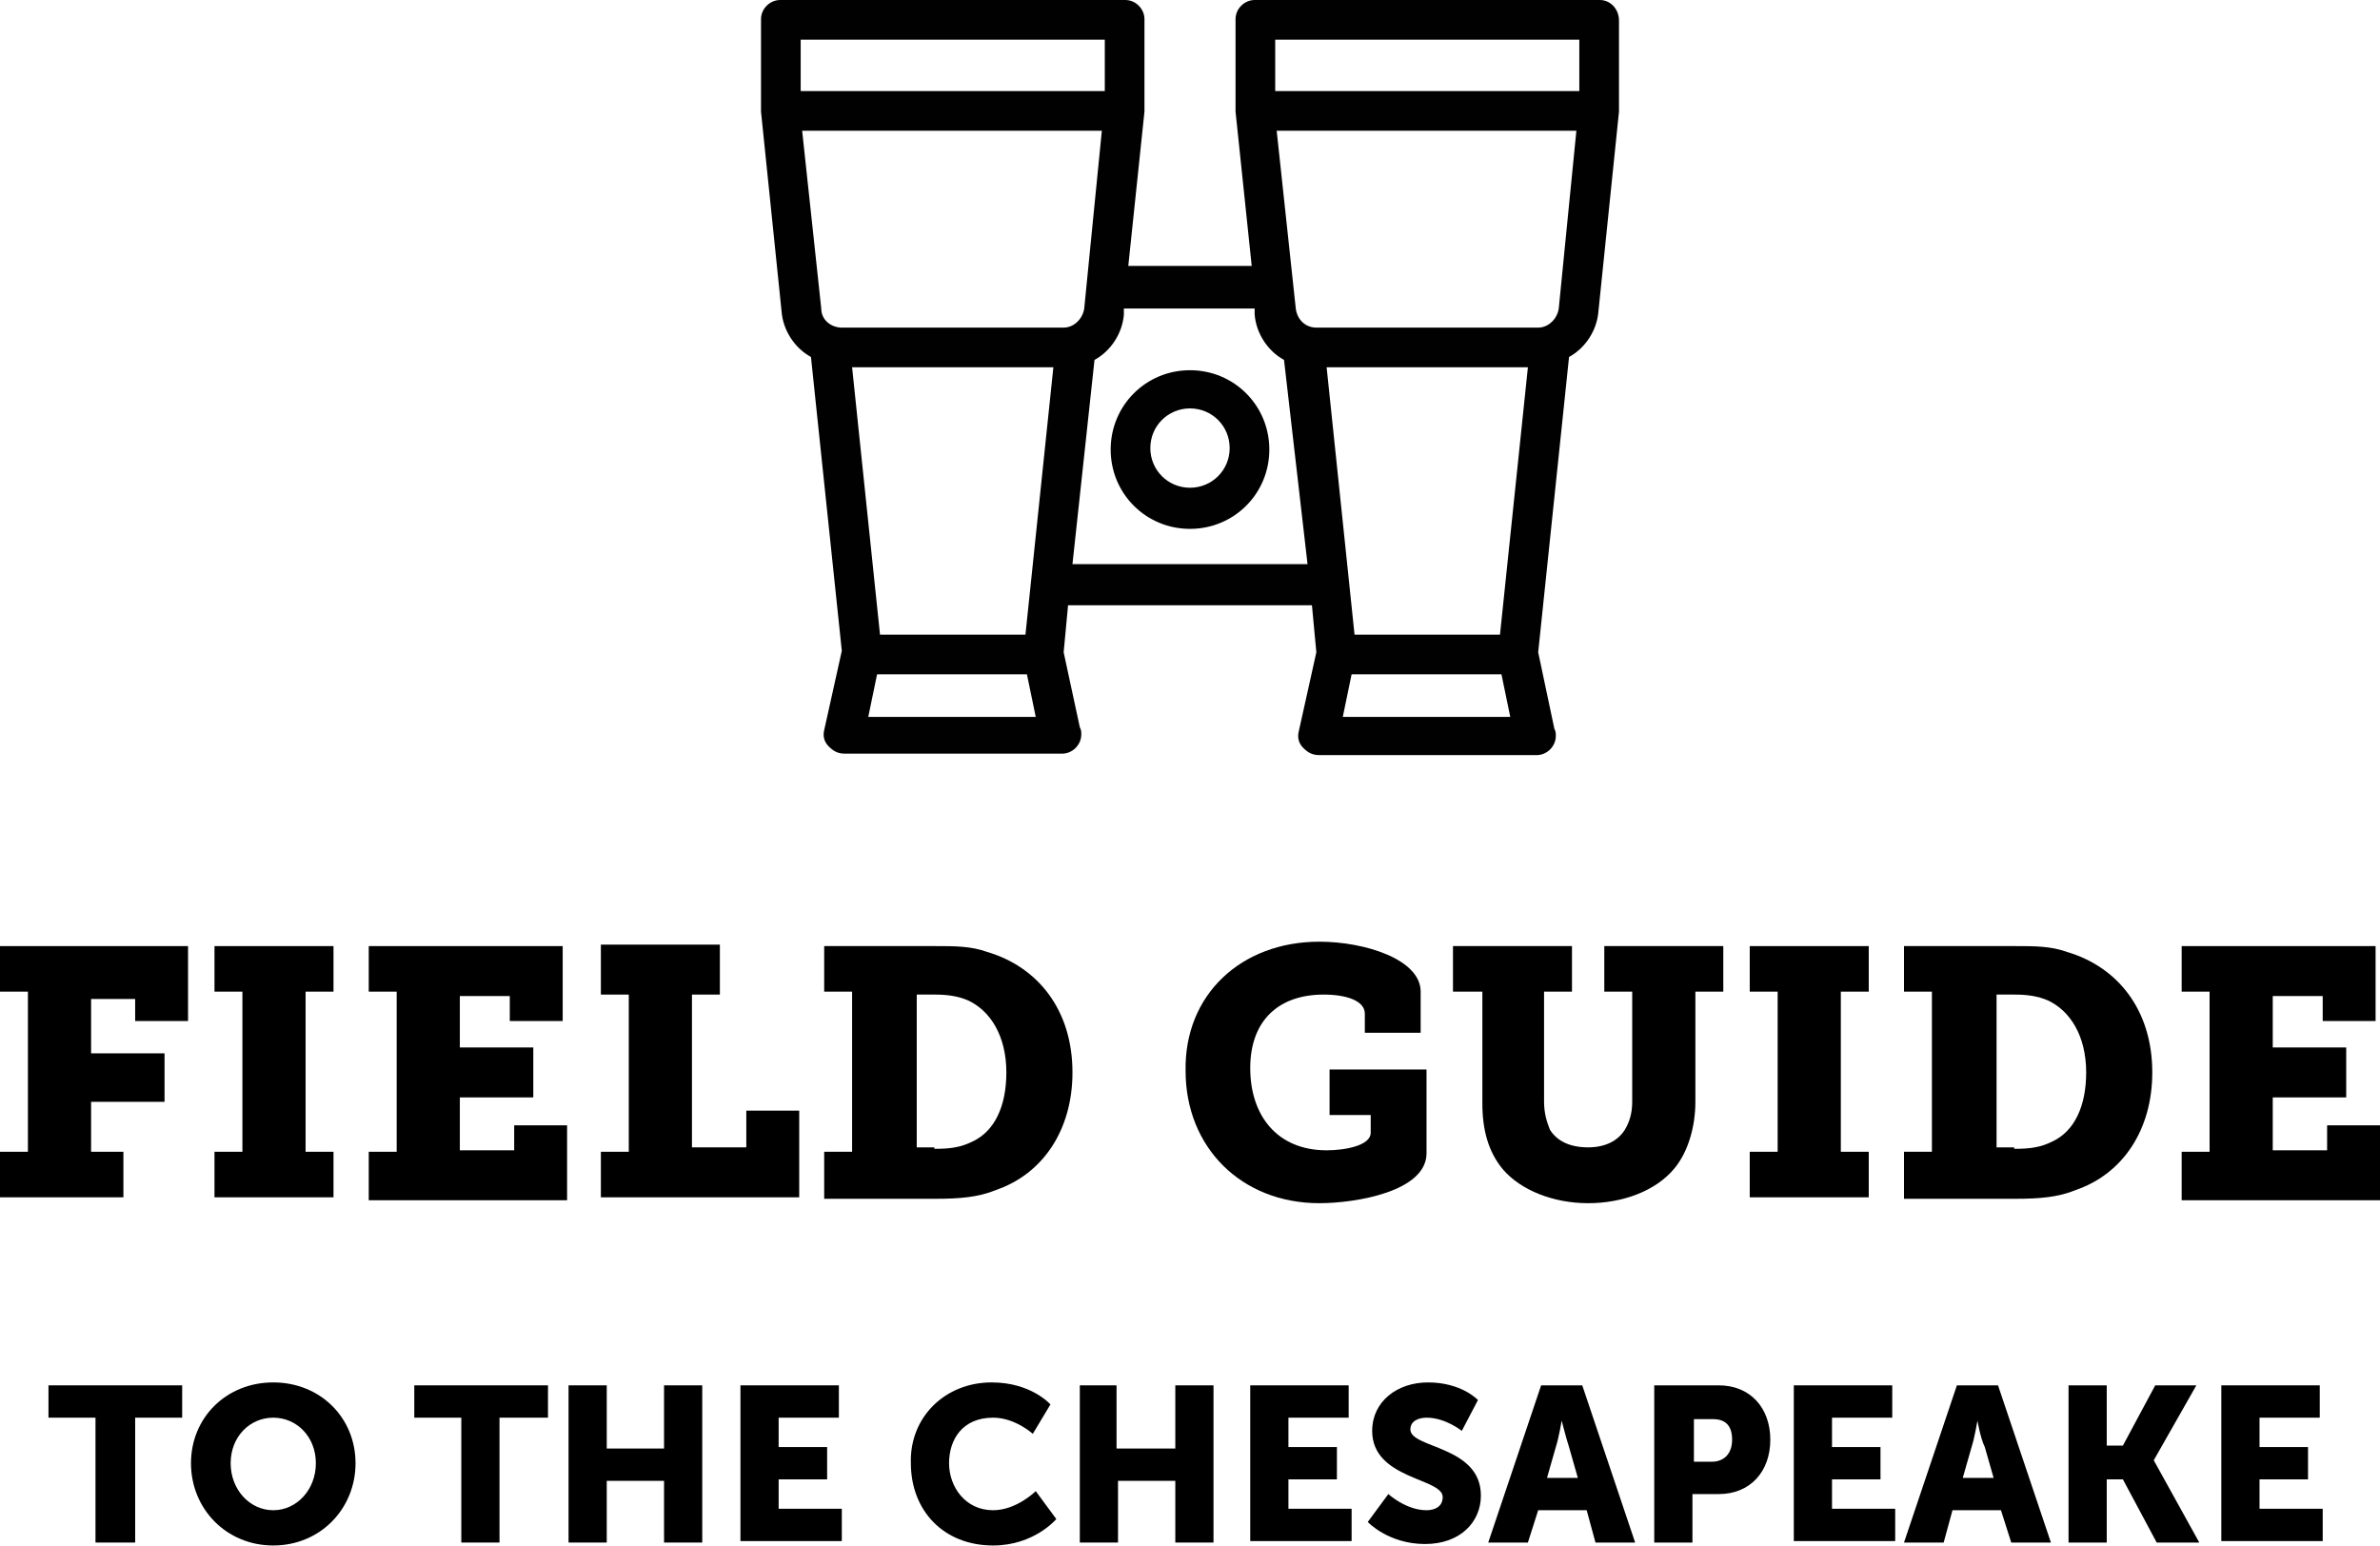
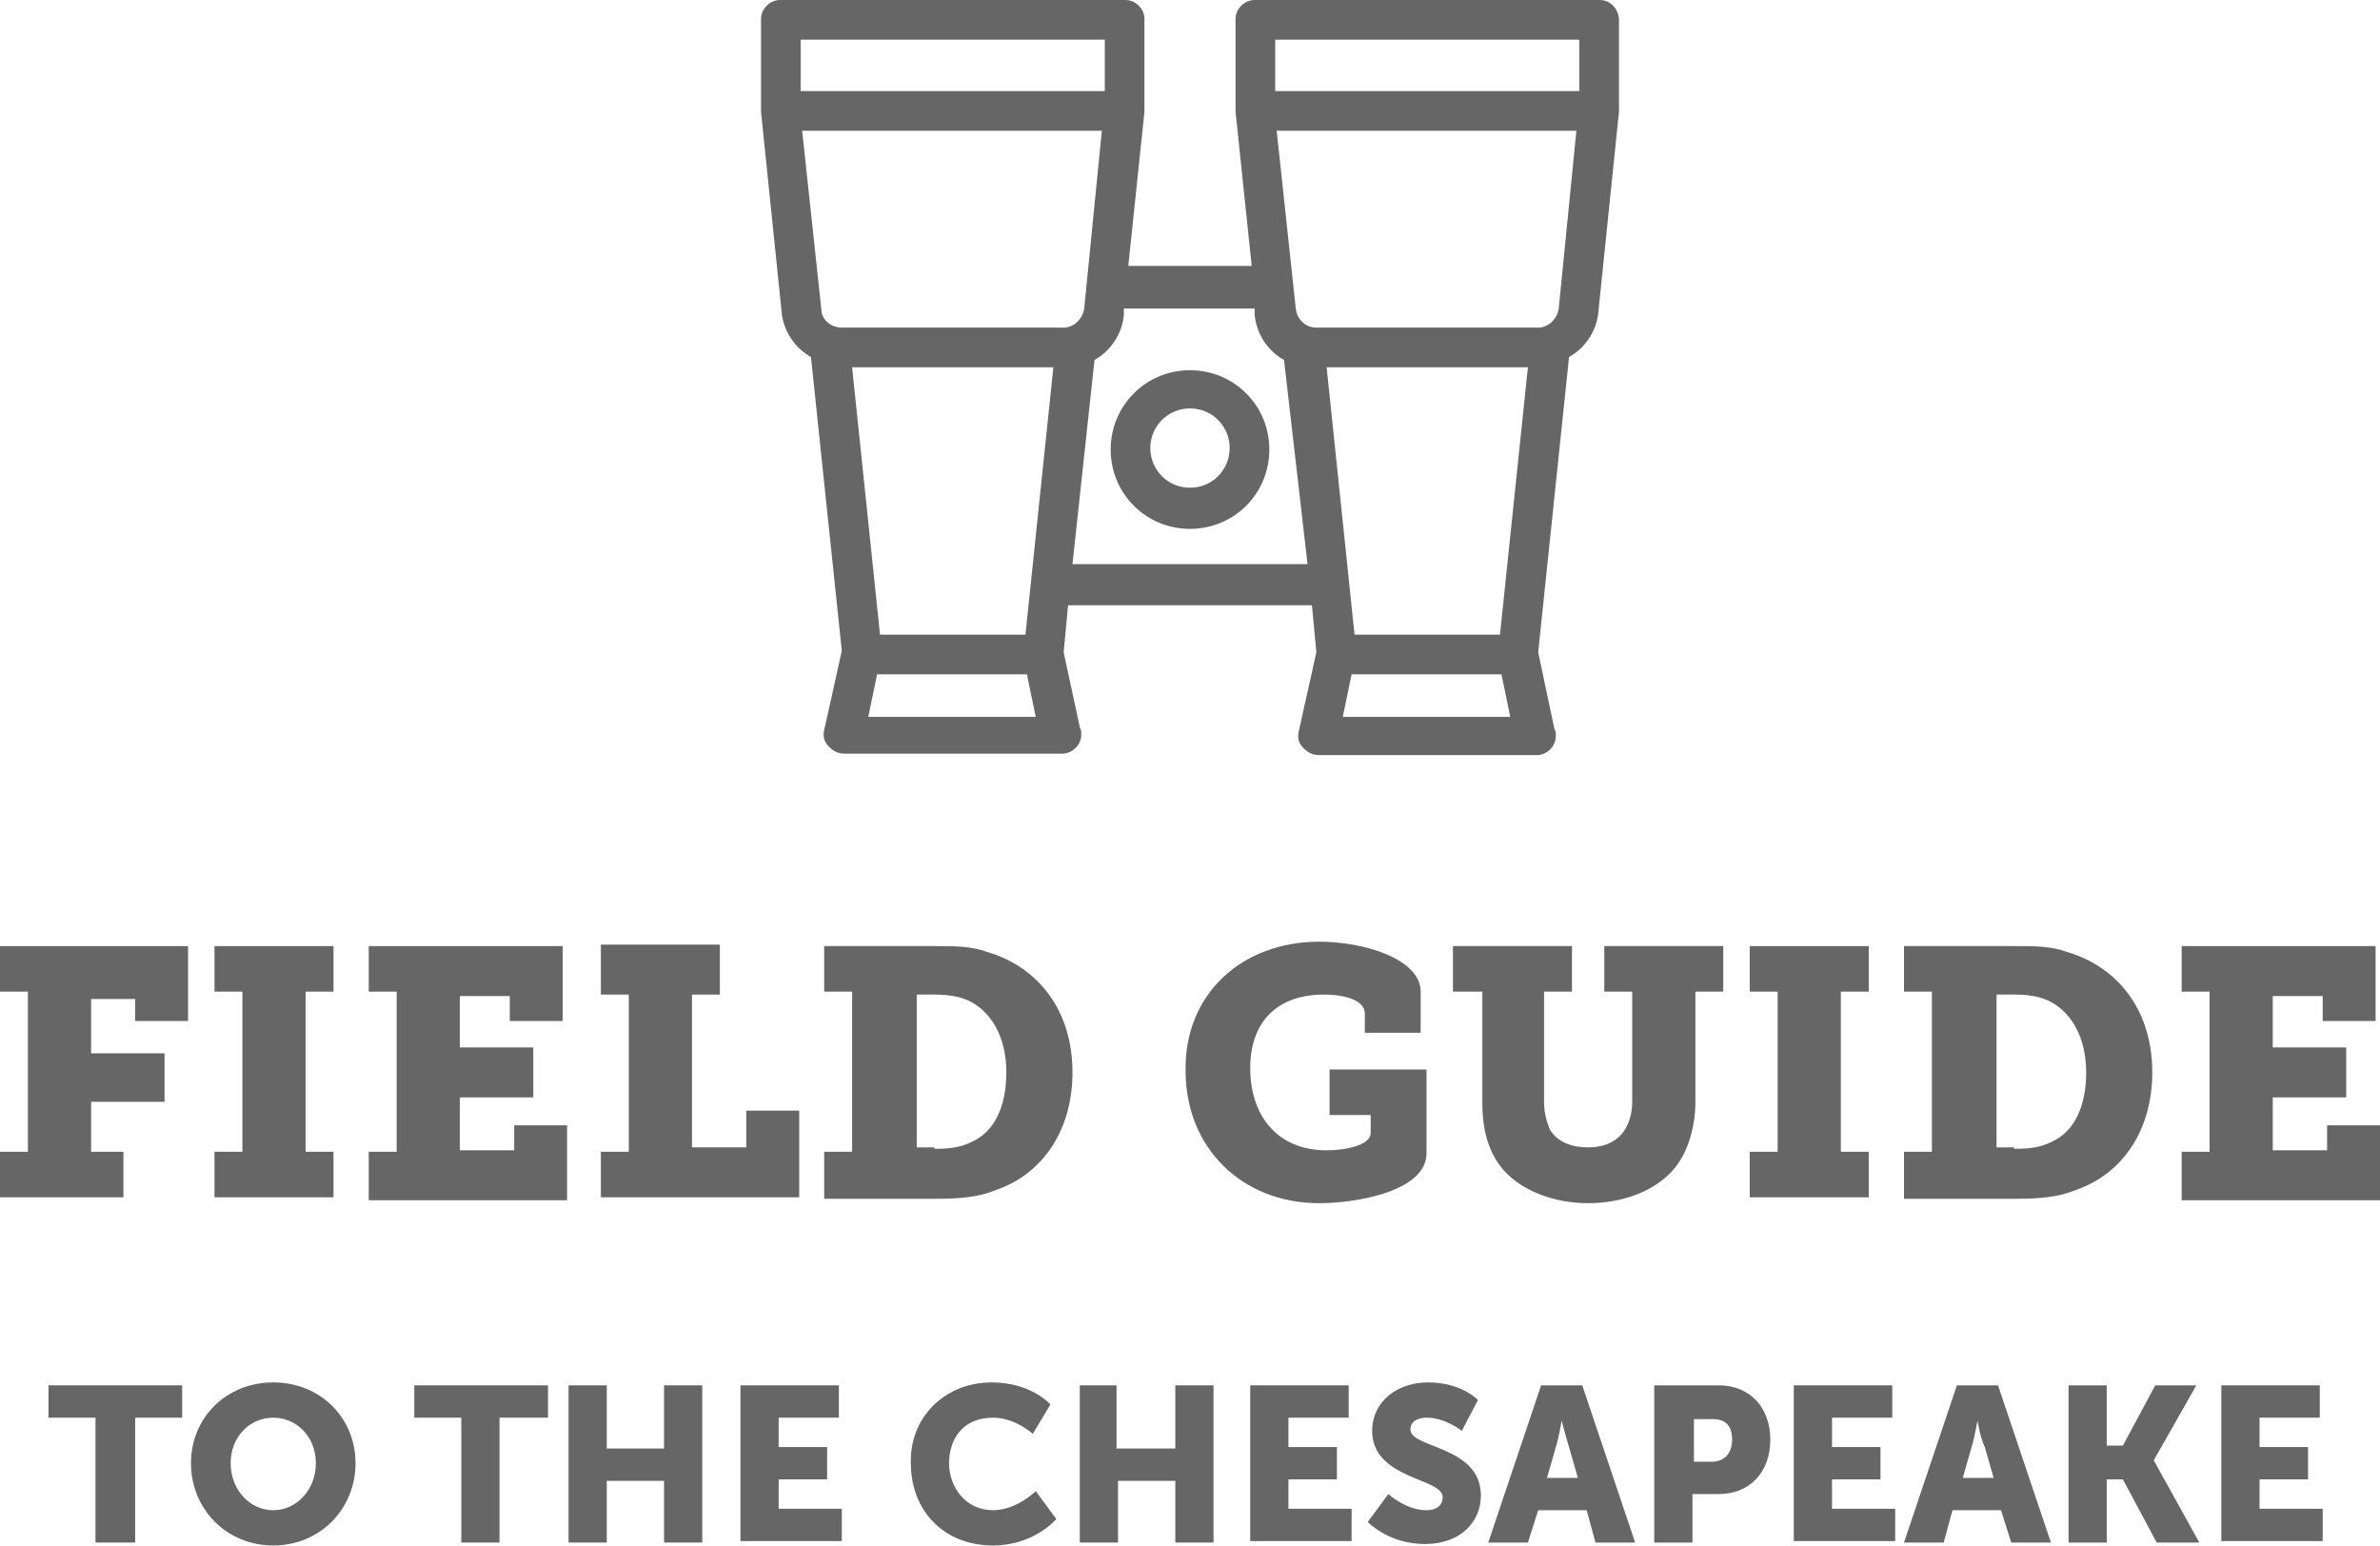
- <svg xmlns="http://www.w3.org/2000/svg" version="1.1" id="Layer_1" x="0px" y="0px" viewBox="0 0 162 105.2" enable-background="new 0 0 162 105.2" xml:space="preserve">
+ <svg xmlns="http://www.w3.org/2000/svg" version="1.1" id="Layer_1" x="0px" y="0px" viewBox="0 0 162 105.2" enable-background="new 0 0 162 105.2" fill="#666" xml:space="preserve">
  <g>
-     <path fill="#010101" d="M108.9 0H85.4c-0.7 0-1.3 0.6-1.3 1.3v6.2c0 0 0 0.1 0 0.1l1.1 10.5h-8.4l1.1-10.5c0 0 0-0.1 0-0.1V1.3 c0-0.7-0.6-1.3-1.3-1.3H53.1c-0.7 0-1.3 0.6-1.3 1.3v6.2c0 0 0 0.1 0 0.1l1.4 13.6c0.1 1.3 0.9 2.5 2 3.1l2.1 20l-1.2 5.4 c-0.1 0.4 0 0.8 0.3 1.1c0.3 0.3 0.6 0.5 1.1 0.5h14.8c0 0 0 0 0 0c0.7 0 1.3-0.6 1.3-1.3c0-0.2 0-0.3-0.1-0.5l-1.1-5.1l0.3-3.2 h16.6l0.3 3.2l-1.2 5.4c-0.1 0.4 0 0.8 0.3 1.1c0.3 0.3 0.6 0.5 1.1 0.5h14.8c0 0 0 0 0 0c0.7 0 1.3-0.6 1.3-1.3 c0-0.2 0-0.3-0.1-0.5l-1.1-5.2l2.1-20.1c1.1-0.6 1.9-1.8 2-3.1l1.4-13.6c0 0 0-0.1 0-0.1V1.4C110.2 0.6 109.6 0 108.9 0z M107.5 2.7v3.5H86.8V2.7H107.5z M106.1 21c-0.1 0.7-0.7 1.3-1.4 1.3H89.6c-0.7 0-1.3-0.5-1.4-1.3L86.9 8.9h20.4L106.1 21z M102.1 43.2h-9.9L90.3 25H104L102.1 43.2z M55.9 21L54.6 8.9h20.4L73.8 21c-0.1 0.7-0.7 1.3-1.4 1.3H57.3 C56.6 22.3 55.9 21.8 55.9 21z M58 25h13.7l-1.9 18.2h-9.9L58 25z M75.2 2.7v3.5H54.5V2.7H75.2z M59.1 48.8l0.6-2.9h10.2l0.6 2.9 H59.1z M73 38.4l1.5-13.9c1.1-0.6 1.9-1.8 2-3.1l0-0.4h8.9l0 0.4c0.1 1.3 0.9 2.5 2 3.1L89 38.4H73z M91.4 48.8l0.6-2.9h10.2 l0.6 2.9H91.4z" />
-     <path fill="#010101" d="M81 25.2c-3 0-5.4 2.4-5.4 5.4s2.4 5.4 5.4 5.4s5.4-2.4 5.4-5.4C86.4 27.6 84 25.2 81 25.2z M81 33.2 c-1.5 0-2.7-1.2-2.7-2.7s1.2-2.7 2.7-2.7s2.7 1.2 2.7 2.7C83.7 32 82.5 33.2 81 33.2z" />
+     <path fill="#666" d="M108.9 0H85.4c-0.7 0-1.3 0.6-1.3 1.3v6.2c0 0 0 0.1 0 0.1l1.1 10.5h-8.4l1.1-10.5c0 0 0-0.1 0-0.1V1.3 c0-0.7-0.6-1.3-1.3-1.3H53.1c-0.7 0-1.3 0.6-1.3 1.3v6.2c0 0 0 0.1 0 0.1l1.4 13.6c0.1 1.3 0.9 2.5 2 3.1l2.1 20l-1.2 5.4 c-0.1 0.4 0 0.8 0.3 1.1c0.3 0.3 0.6 0.5 1.1 0.5h14.8c0 0 0 0 0 0c0.7 0 1.3-0.6 1.3-1.3c0-0.2 0-0.3-0.1-0.5l-1.1-5.1l0.3-3.2 h16.6l0.3 3.2l-1.2 5.4c-0.1 0.4 0 0.8 0.3 1.1c0.3 0.3 0.6 0.5 1.1 0.5h14.8c0 0 0 0 0 0c0.7 0 1.3-0.6 1.3-1.3 c0-0.2 0-0.3-0.1-0.5l-1.1-5.2l2.1-20.1c1.1-0.6 1.9-1.8 2-3.1l1.4-13.6c0 0 0-0.1 0-0.1V1.4C110.2 0.6 109.6 0 108.9 0z M107.5 2.7v3.5H86.8V2.7H107.5z M106.1 21c-0.1 0.7-0.7 1.3-1.4 1.3H89.6c-0.7 0-1.3-0.5-1.4-1.3L86.9 8.9h20.4L106.1 21z M102.1 43.2h-9.9L90.3 25H104L102.1 43.2z M55.9 21L54.6 8.9h20.4L73.8 21c-0.1 0.7-0.7 1.3-1.4 1.3H57.3 C56.6 22.3 55.9 21.8 55.9 21z M58 25h13.7l-1.9 18.2h-9.9L58 25z M75.2 2.7v3.5H54.5V2.7H75.2z M59.1 48.8l0.6-2.9h10.2l0.6 2.9 H59.1z M73 38.4l1.5-13.9c1.1-0.6 1.9-1.8 2-3.1l0-0.4h8.9l0 0.4c0.1 1.3 0.9 2.5 2 3.1L89 38.4H73z M91.4 48.8l0.6-2.9h10.2 l0.6 2.9H91.4z" />
+     <path fill="#666" d="M81 25.2c-3 0-5.4 2.4-5.4 5.4s2.4 5.4 5.4 5.4s5.4-2.4 5.4-5.4C86.4 27.6 84 25.2 81 25.2z M81 33.2 c-1.5 0-2.7-1.2-2.7-2.7s1.2-2.7 2.7-2.7s2.7 1.2 2.7 2.7C83.7 32 82.5 33.2 81 33.2z" />
  </g>
  <g>
    <path d="M0 78.4h1.9V67.5H0v-3.1h12.8v5.1H9.2V68h-3v3.7h5V75h-5v3.4h2.2v3.1H0V78.4z" />
    <path d="M14.6 78.4h1.9V67.5h-1.9v-3.1h8.1v3.1h-1.9v10.9h1.9v3.1h-8.1V78.4z" />
    <path d="M25.1 78.4H27V67.5h-1.9v-3.1h13.2v5.1h-3.6v-1.7h-3.4v3.5h5v3.4h-5v3.6H35v-1.7h3.6v5.1H25.1V78.4z" />
    <path d="M40.9 78.4h1.9V67.7h-1.9v-3.4H49v3.4h-1.9v10.4h3.7v-2.5h3.6v5.9H40.9V78.4z" />
    <path d="M56.1 78.4H58V67.5h-1.9v-3.1h7.6c1.3 0 2.4 0 3.5 0.4c3.4 1 5.8 3.9 5.8 8.2c0 3.9-2 6.9-5.2 8c-1.2 0.5-2.5 0.6-4.1 0.6 h-7.6V78.4z M63.6 78.2c1.1 0 1.8-0.1 2.6-0.5c1.5-0.7 2.3-2.4 2.3-4.7c0-2.5-1.1-4.2-2.6-4.9c-0.7-0.3-1.4-0.4-2.3-0.4h-1.2v10.4 H63.6z" />
    <path d="M89.8 64.1c3.1 0 6.9 1.2 6.9 3.4v2.8h-3.8V69c0-0.9-1.3-1.3-2.8-1.3c-3.1 0-5 1.8-5 5c0 3.2 1.8 5.6 5.2 5.6 c1.2 0 3-0.3 3-1.2v-1.2h-2.8v-3.1h6.6v5.7c0 2.6-4.8 3.4-7.3 3.4c-5.3 0-9.1-3.8-9.1-9C80.6 67.7 84.5 64.1 89.8 64.1z" />
    <path d="M100.8 67.5h-1.9v-3.1h8.1v3.1h-1.9V75c0 0.8 0.2 1.4 0.4 1.9c0.5 0.8 1.4 1.2 2.6 1.2c1.1 0 2-0.4 2.5-1.2 c0.3-0.5 0.5-1.1 0.5-1.9v-7.5h-1.9v-3.1h8.1v3.1h-1.9V75c0 1.7-0.5 3.4-1.4 4.5c-1.3 1.6-3.6 2.4-5.9 2.4c-2.4 0-4.6-0.9-5.8-2.3 c-1-1.2-1.4-2.7-1.4-4.5V67.5z" />
    <path d="M119.1 78.4h1.9V67.5h-1.9v-3.1h8.1v3.1h-1.9v10.9h1.9v3.1h-8.1V78.4z" />
    <path d="M129.6 78.4h1.9V67.5h-1.9v-3.1h7.6c1.3 0 2.4 0 3.5 0.4c3.4 1 5.8 3.9 5.8 8.2c0 3.9-2 6.9-5.2 8 c-1.2 0.5-2.5 0.6-4.1 0.6h-7.6V78.4z M137.1 78.2c1.1 0 1.8-0.1 2.6-0.5c1.5-0.7 2.3-2.4 2.3-4.7c0-2.5-1.1-4.2-2.6-4.9 c-0.7-0.3-1.4-0.4-2.3-0.4h-1.2v10.4H137.1z" />
    <path d="M148.5 78.4h1.9V67.5h-1.9v-3.1h13.2v5.1h-3.6v-1.7h-3.4v3.5h5v3.4h-5v3.6h3.7v-1.7h3.6v5.1h-13.5V78.4z" />
    <path d="M6.5 96.5H3.3v-2.2h9.1v2.2H9.2v8.5H6.5V96.5z" />
    <path d="M18.6 94.1c3.2 0 5.6 2.4 5.6 5.5c0 3.1-2.4 5.6-5.6 5.6s-5.6-2.5-5.6-5.6C13 96.5 15.4 94.1 18.6 94.1z M18.6 102.8 c1.6 0 2.9-1.4 2.9-3.2c0-1.8-1.3-3.1-2.9-3.1s-2.9 1.3-2.9 3.1C15.7 101.4 17 102.8 18.6 102.8z" />
    <path d="M31.5 96.5h-3.3v-2.2h9.1v2.2h-3.3v8.5h-2.6V96.5z" />
    <path d="M38.7 94.3h2.6v4.3h3.9v-4.3h2.6V105h-2.6v-4.2h-3.9v4.2h-2.6V94.3z" />
    <path d="M50.4 94.3h6.7v2.2H53v2h3.3v2.2H53v2h4.3v2.2h-6.9V94.3z" />
    <path d="M67.5 94.1c2.7 0 4 1.5 4 1.5l-1.2 2c0 0-1.2-1.1-2.7-1.1c-2.1 0-3 1.5-3 3.1c0 1.6 1.1 3.2 3 3.2c1.6 0 2.9-1.3 2.9-1.3 l1.4 1.9c0 0-1.5 1.8-4.3 1.8c-3.4 0-5.6-2.4-5.6-5.6C61.9 96.5 64.3 94.1 67.5 94.1z" />
    <path d="M73.4 94.3h2.6v4.3H80v-4.3h2.6V105H80v-4.2h-3.9v4.2h-2.6V94.3z" />
    <path d="M85.1 94.3h6.7v2.2h-4.1v2H91v2.2h-3.3v2H92v2.2h-6.9V94.3z" />
    <path d="M94.5 101.7c0 0 1.2 1.1 2.6 1.1c0.5 0 1.1-0.2 1.1-0.9c0-1.3-4.8-1.2-4.8-4.5c0-2 1.7-3.3 3.8-3.3c2.3 0 3.4 1.2 3.4 1.2 l-1.1 2.1c0 0-1.1-0.9-2.4-0.9c-0.5 0-1.1 0.2-1.1 0.8c0 1.3 4.8 1.1 4.8 4.5c0 1.8-1.4 3.3-3.8 3.3c-2.5 0-3.9-1.5-3.9-1.5 L94.5 101.7z" />
    <path d="M108 102.8h-3.3L104 105h-2.7l3.6-10.7h2.8l3.6 10.7h-2.7L108 102.8z M106.3 96.7c0 0-0.2 1.2-0.4 1.8l-0.6 2.1h2.1 l-0.6-2.1C106.6 97.9 106.3 96.7 106.3 96.7L106.3 96.7z" />
    <path d="M112.5 94.3h4.5c2.1 0 3.5 1.5 3.5 3.7c0 2.2-1.4 3.7-3.5 3.7h-1.8v3.3h-2.6V94.3z M116.5 99.5c0.9 0 1.4-0.6 1.4-1.5 c0-0.9-0.4-1.4-1.3-1.4h-1.3v2.9H116.5z" />
    <path d="M122.1 94.3h6.7v2.2h-4.1v2h3.3v2.2h-3.3v2h4.3v2.2h-6.9V94.3z" />
    <path d="M136.2 102.8h-3.3l-0.6 2.2h-2.7l3.6-10.7h2.8l3.6 10.7h-2.7L136.2 102.8z M134.6 96.7c0 0-0.2 1.2-0.4 1.8l-0.6 2.1h2.1 l-0.6-2.1C134.8 97.9 134.6 96.7 134.6 96.7L134.6 96.7z" />
    <path d="M140.8 94.3h2.6v4.1h1.1l2.2-4.1h2.8l-2.9 5.1v0l3.1 5.6h-2.9l-2.3-4.3h-1.1v4.3h-2.6V94.3z" />
    <path d="M151.2 94.3h6.7v2.2h-4.1v2h3.3v2.2h-3.3v2h4.3v2.2h-6.9V94.3z" />
  </g>
</svg>
